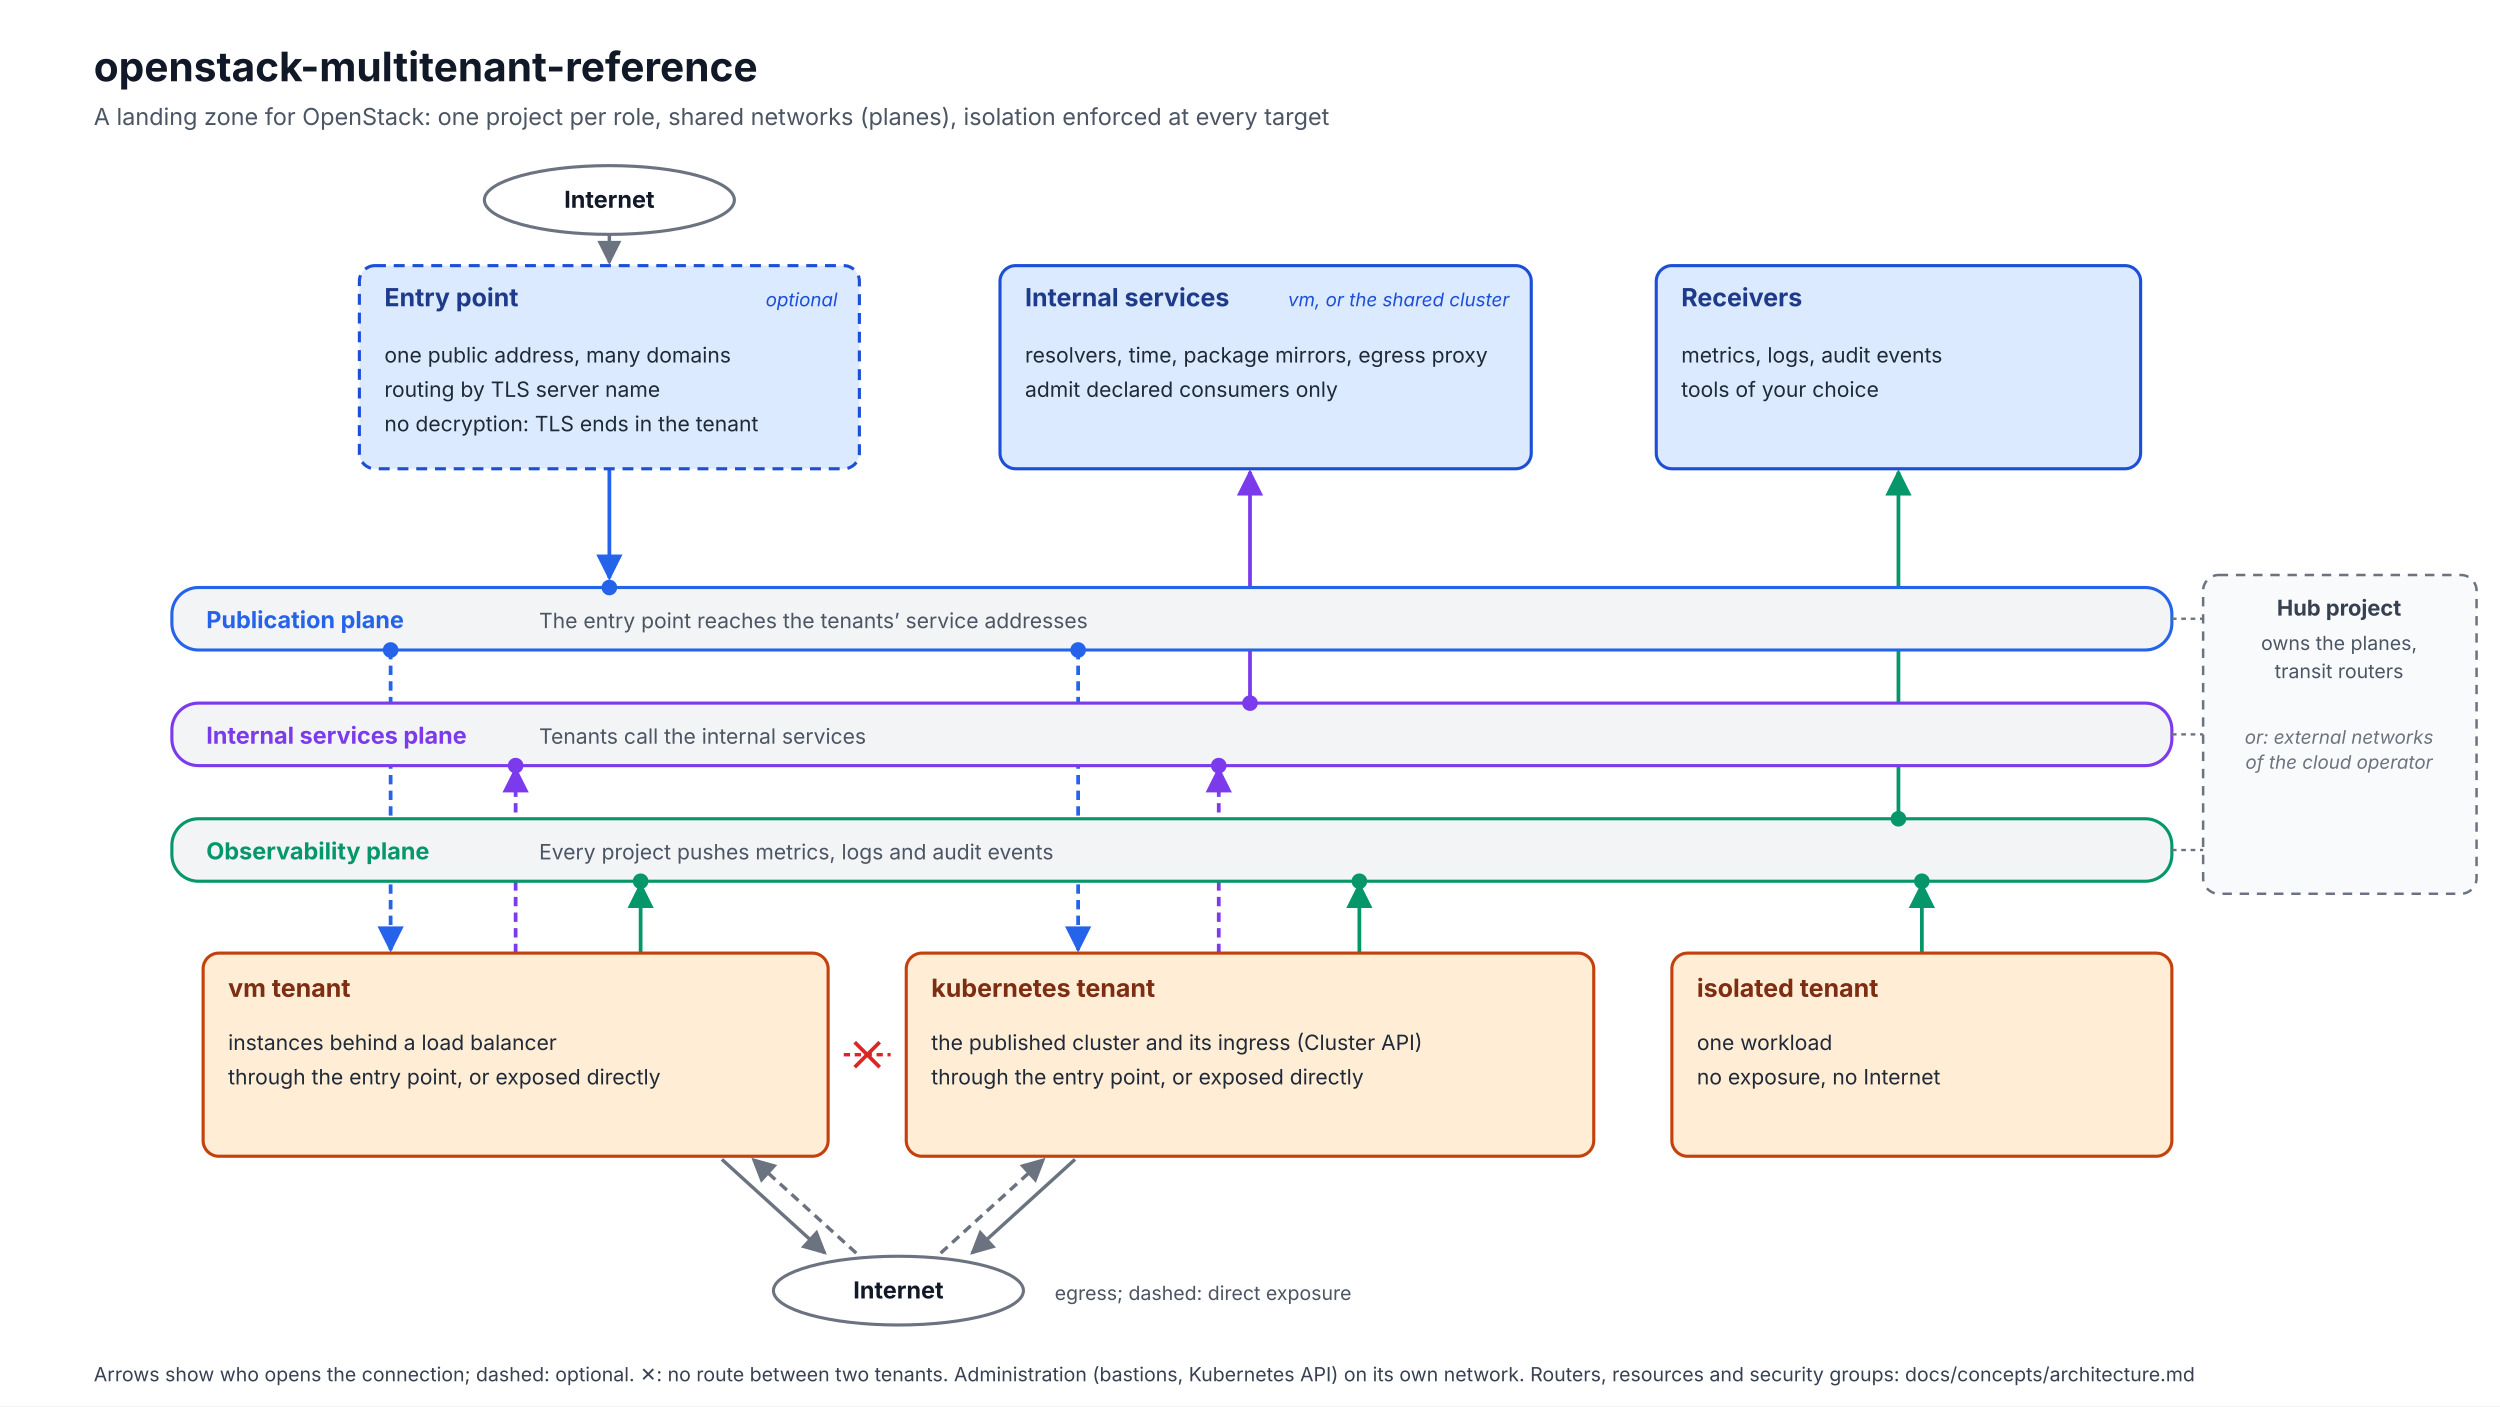
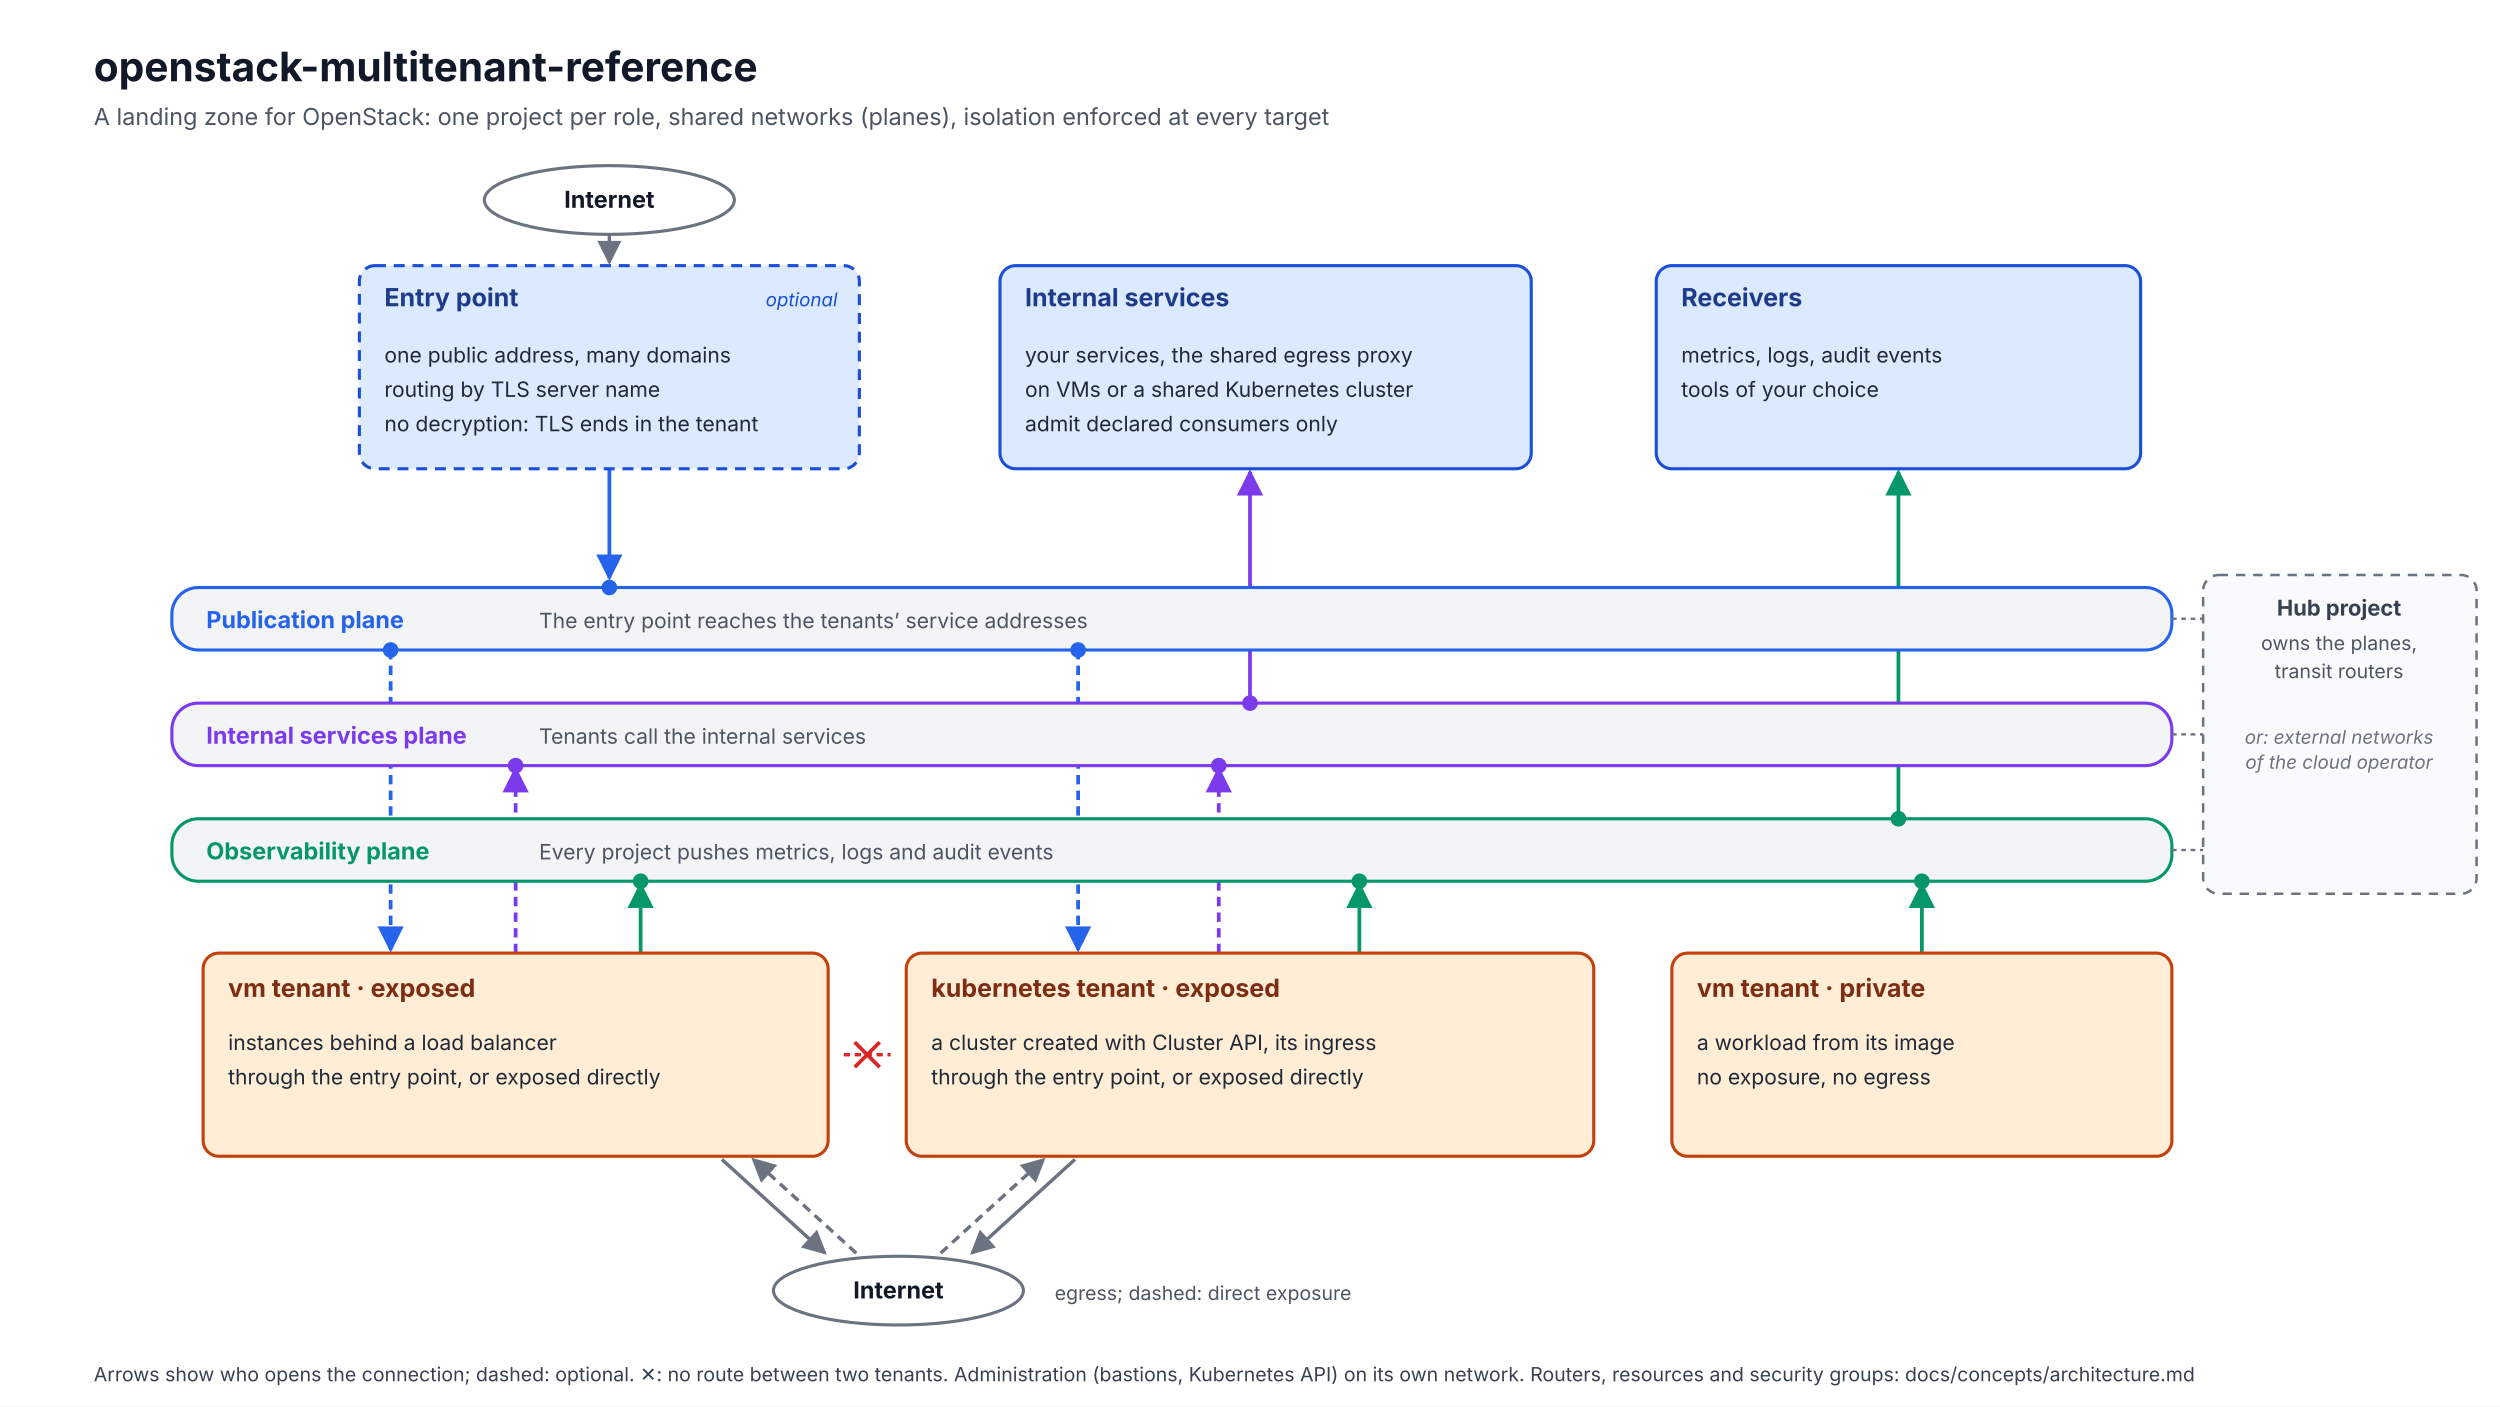
<svg xmlns="http://www.w3.org/2000/svg" viewBox="0 0 1600 900" width="1600" height="900" font-family="Inter,'Segoe UI',Helvetica,Arial,'DejaVu Sans',sans-serif">
  <defs>
    <marker id="ar" viewBox="0 0 10 10" refX="9" refY="5" markerWidth="7" markerHeight="7" orient="auto-start-reverse">
      <path d="M0,0 L10,5 L0,10 z" fill="#374151" />
    </marker>
    <marker id="mpub" viewBox="0 0 10 10" refX="9" refY="5" markerWidth="7" markerHeight="7" orient="auto-start-reverse">
      <path d="M0,0 L10,5 L0,10 z" fill="#2563eb" />
    </marker>
    <marker id="mint" viewBox="0 0 10 10" refX="9" refY="5" markerWidth="7" markerHeight="7" orient="auto-start-reverse">
      <path d="M0,0 L10,5 L0,10 z" fill="#7c3aed" />
    </marker>
    <marker id="mobs" viewBox="0 0 10 10" refX="9" refY="5" markerWidth="7" markerHeight="7" orient="auto-start-reverse">
      <path d="M0,0 L10,5 L0,10 z" fill="#059669" />
    </marker>
    <marker id="arg" viewBox="0 0 10 10" refX="9" refY="5" markerWidth="7" markerHeight="7" orient="auto-start-reverse">
      <path d="M0,0 L10,5 L0,10 z" fill="#6b7280" />
    </marker>
  </defs>
  <rect width="1600" height="900" fill="#ffffff" />
  <text x="60" y="52" font-size="26" fill="#111827" font-weight="bold" text-anchor="start">openstack-multitenant-reference</text>
  <text x="60" y="80" font-size="15" fill="#4b5563" font-weight="normal" text-anchor="start">A landing zone for OpenStack: one project per role, shared networks (planes), isolation enforced at every target</text>
  <line x1="390" y1="300" x2="390" y2="370" stroke="#2563eb" stroke-width="2.4" marker-end="url(#mpub)" />
  <line x1="800" y1="450" x2="800" y2="302" stroke="#7c3aed" stroke-width="2.4" marker-end="url(#mint)" />
  <line x1="1215" y1="524" x2="1215" y2="302" stroke="#059669" stroke-width="2.4" marker-end="url(#mobs)" />
  <line x1="250" y1="416" x2="250" y2="608" stroke="#2563eb" stroke-width="2.4" stroke-dasharray="6 4" marker-end="url(#mpub)" />
  <line x1="330" y1="610" x2="330" y2="492" stroke="#7c3aed" stroke-width="2.4" stroke-dasharray="6 4" marker-end="url(#mint)" />
  <line x1="410" y1="610" x2="410" y2="566" stroke="#059669" stroke-width="2.4" marker-end="url(#mobs)" />
  <line x1="690" y1="416" x2="690" y2="608" stroke="#2563eb" stroke-width="2.4" stroke-dasharray="6 4" marker-end="url(#mpub)" />
  <line x1="780" y1="610" x2="780" y2="492" stroke="#7c3aed" stroke-width="2.4" stroke-dasharray="6 4" marker-end="url(#mint)" />
  <line x1="870" y1="610" x2="870" y2="566" stroke="#059669" stroke-width="2.4" marker-end="url(#mobs)" />
  <line x1="1230" y1="610" x2="1230" y2="566" stroke="#059669" stroke-width="2.4" marker-end="url(#mobs)" />
  <rect x="110" y="376" width="1280" height="40" rx="17" fill="#f3f4f6" stroke="#2563eb" stroke-width="2" />
  <text x="132" y="402" font-size="15" fill="#2563eb" font-weight="bold" text-anchor="start">Publication plane</text>
  <text x="345" y="402" font-size="13.5" fill="#4b5563" font-weight="normal" text-anchor="start">The entry point reaches the tenants’ service addresses</text>
  <rect x="110" y="450" width="1280" height="40" rx="17" fill="#f3f4f6" stroke="#7c3aed" stroke-width="2" />
  <text x="132" y="476" font-size="15" fill="#7c3aed" font-weight="bold" text-anchor="start">Internal services plane</text>
  <text x="345" y="476" font-size="13.5" fill="#4b5563" font-weight="normal" text-anchor="start">Tenants call the internal services</text>
  <rect x="110" y="524" width="1280" height="40" rx="17" fill="#f3f4f6" stroke="#059669" stroke-width="2" />
  <text x="132" y="550" font-size="15" fill="#059669" font-weight="bold" text-anchor="start">Observability plane</text>
  <text x="345" y="550" font-size="13.5" fill="#4b5563" font-weight="normal" text-anchor="start">Every project pushes metrics, logs and audit events</text>
  <circle cx="390" cy="376" r="5" fill="#2563eb" />
  <circle cx="800" cy="450" r="5" fill="#7c3aed" />
  <circle cx="1215" cy="524" r="5" fill="#059669" />
  <circle cx="250" cy="416" r="5" fill="#2563eb" />
  <circle cx="330" cy="490" r="5" fill="#7c3aed" />
  <circle cx="410" cy="564" r="5" fill="#059669" />
  <circle cx="690" cy="416" r="5" fill="#2563eb" />
  <circle cx="780" cy="490" r="5" fill="#7c3aed" />
  <circle cx="870" cy="564" r="5" fill="#059669" />
  <circle cx="1230" cy="564" r="5" fill="#059669" />
  <rect x="1410" y="368" width="175" height="204" rx="10" fill="#f9fafb" stroke="#6b7280" stroke-width="1.6" stroke-dasharray="6 5" />
  <text x="1497" y="394" font-size="14" fill="#374151" font-weight="bold" text-anchor="middle">Hub project</text>
  <text x="1497" y="416" font-size="12.5" fill="#4b5563" font-weight="normal" text-anchor="middle">owns the planes,</text>
  <text x="1497" y="434" font-size="12.5" fill="#4b5563" font-weight="normal" text-anchor="middle">transit routers</text>
  <text x="1497" y="476" font-size="12" fill="#6b7280" font-weight="normal" text-anchor="middle" font-style="italic">or: external networks</text>
  <text x="1497" y="492" font-size="12" fill="#6b7280" font-weight="normal" text-anchor="middle" font-style="italic">of the cloud operator</text>
  <line x1="1390" y1="396.0" x2="1410" y2="396.0" stroke="#6b7280" stroke-width="1.5" stroke-dasharray="3 3" />
  <line x1="1390" y1="470.0" x2="1410" y2="470.0" stroke="#6b7280" stroke-width="1.5" stroke-dasharray="3 3" />
  <line x1="1390" y1="544.0" x2="1410" y2="544.0" stroke="#6b7280" stroke-width="1.5" stroke-dasharray="3 3" />
  <ellipse cx="390" cy="128" rx="80" ry="22" fill="#ffffff" stroke="#6b7280" stroke-width="2" />
  <text x="390" y="133" font-size="15" fill="#111827" font-weight="bold" text-anchor="middle">Internet</text>
  <line x1="390" y1="150" x2="390" y2="168" stroke="#6b7280" stroke-width="2.2" marker-end="url(#arg)" />
  <rect x="230" y="170" width="320" height="130" rx="10" fill="#dbeafe" stroke="#1d4ed8" stroke-width="2" stroke-dasharray="7 5" />
  <text x="246" y="196" font-size="16" fill="#1e3a8a" font-weight="bold" text-anchor="start">Entry point</text>
  <text x="536" y="196" font-size="12" fill="#1d4ed8" font-weight="normal" text-anchor="end" font-style="italic">optional</text>
  <text x="246" y="232" font-size="13.5" fill="#1f2937" font-weight="normal" text-anchor="start">one public address, many domains</text>
  <text x="246" y="254" font-size="13.5" fill="#1f2937" font-weight="normal" text-anchor="start">routing by TLS server name</text>
  <text x="246" y="276" font-size="13.5" fill="#1f2937" font-weight="normal" text-anchor="start">no decryption: TLS ends in the tenant</text>
  <rect x="640" y="170" width="340" height="130" rx="10" fill="#dbeafe" stroke="#1d4ed8" stroke-width="2" />
  <text x="656" y="196" font-size="16" fill="#1e3a8a" font-weight="bold" text-anchor="start">Internal services</text>
-   <text x="966" y="196" font-size="12" fill="#1d4ed8" font-weight="normal" text-anchor="end" font-style="italic">vm, or the shared cluster</text>
-   <text x="656" y="232" font-size="13.5" fill="#1f2937" font-weight="normal" text-anchor="start">resolvers, time, package mirrors, egress proxy</text>
-   <text x="656" y="254" font-size="13.5" fill="#1f2937" font-weight="normal" text-anchor="start">admit declared consumers only</text>
+   <text x="966" y="196" font-size="12" fill="#1d4ed8" font-weight="normal" text-anchor="end" font-style="italic" />
+   <text x="656" y="232" font-size="13.5" fill="#1f2937" font-weight="normal" text-anchor="start">your services, the shared egress proxy</text>
+   <text x="656" y="254" font-size="13.5" fill="#1f2937" font-weight="normal" text-anchor="start">on VMs or a shared Kubernetes cluster</text>
+   <text x="656" y="276" font-size="13.5" fill="#1f2937" font-weight="normal" text-anchor="start">admit declared consumers only</text>
  <rect x="1060" y="170" width="310" height="130" rx="10" fill="#dbeafe" stroke="#1d4ed8" stroke-width="2" />
  <text x="1076" y="196" font-size="16" fill="#1e3a8a" font-weight="bold" text-anchor="start">Receivers</text>
  <text x="1356" y="196" font-size="12" fill="#1d4ed8" font-weight="normal" text-anchor="end" font-style="italic" />
  <text x="1076" y="232" font-size="13.5" fill="#1f2937" font-weight="normal" text-anchor="start">metrics, logs, audit events</text>
  <text x="1076" y="254" font-size="13.5" fill="#1f2937" font-weight="normal" text-anchor="start">tools of your choice</text>
  <rect x="130" y="610" width="400" height="130" rx="10" fill="#ffedd5" stroke="#c2410c" stroke-width="2" />
-   <text x="146" y="638" font-size="16" fill="#7c2d12" font-weight="bold" text-anchor="start">vm tenant</text>
+   <text x="146" y="638" font-size="16" fill="#7c2d12" font-weight="bold" text-anchor="start">vm tenant · exposed</text>
  <text x="146" y="672" font-size="13.5" fill="#1f2937" font-weight="normal" text-anchor="start">instances behind a load balancer</text>
  <text x="146" y="694" font-size="13.5" fill="#1f2937" font-weight="normal" text-anchor="start">through the entry point, or exposed directly</text>
  <rect x="580" y="610" width="440" height="130" rx="10" fill="#ffedd5" stroke="#c2410c" stroke-width="2" />
-   <text x="596" y="638" font-size="16" fill="#7c2d12" font-weight="bold" text-anchor="start">kubernetes tenant</text>
-   <text x="596" y="672" font-size="13.5" fill="#1f2937" font-weight="normal" text-anchor="start">the published cluster and its ingress (Cluster API)</text>
+   <text x="596" y="638" font-size="16" fill="#7c2d12" font-weight="bold" text-anchor="start">kubernetes tenant · exposed</text>
+   <text x="596" y="672" font-size="13.5" fill="#1f2937" font-weight="normal" text-anchor="start">a cluster created with Cluster API, its ingress</text>
  <text x="596" y="694" font-size="13.5" fill="#1f2937" font-weight="normal" text-anchor="start">through the entry point, or exposed directly</text>
  <rect x="1070" y="610" width="320" height="130" rx="10" fill="#ffedd5" stroke="#c2410c" stroke-width="2" />
-   <text x="1086" y="638" font-size="16" fill="#7c2d12" font-weight="bold" text-anchor="start">isolated tenant</text>
-   <text x="1086" y="672" font-size="13.5" fill="#1f2937" font-weight="normal" text-anchor="start">one workload</text>
-   <text x="1086" y="694" font-size="13.5" fill="#1f2937" font-weight="normal" text-anchor="start">no exposure, no Internet</text>
+   <text x="1086" y="638" font-size="16" fill="#7c2d12" font-weight="bold" text-anchor="start">vm tenant · private</text>
+   <text x="1086" y="672" font-size="13.5" fill="#1f2937" font-weight="normal" text-anchor="start">a workload from its image</text>
+   <text x="1086" y="694" font-size="13.5" fill="#1f2937" font-weight="normal" text-anchor="start">no exposure, no egress</text>
  <line x1="540" y1="675" x2="570" y2="675" stroke="#dc2626" stroke-width="2.2" stroke-dasharray="4 3" />
  <line x1="547" y1="667" x2="563" y2="683" stroke="#dc2626" stroke-width="2.4" />
  <line x1="547" y1="683" x2="563" y2="667" stroke="#dc2626" stroke-width="2.4" />
  <ellipse cx="575" cy="826" rx="80" ry="22" fill="#ffffff" stroke="#6b7280" stroke-width="2" />
  <text x="575" y="831" font-size="15" fill="#111827" font-weight="bold" text-anchor="middle">Internet</text>
  <line x1="462" y1="742" x2="528" y2="802" stroke="#6b7280" stroke-width="2.2" marker-end="url(#arg)" />
  <line x1="548" y1="802" x2="482" y2="742" stroke="#6b7280" stroke-width="2.2" stroke-dasharray="6 4" marker-end="url(#arg)" />
  <line x1="688" y1="742" x2="622" y2="802" stroke="#6b7280" stroke-width="2.2" marker-end="url(#arg)" />
  <line x1="602" y1="802" x2="668" y2="742" stroke="#6b7280" stroke-width="2.2" stroke-dasharray="6 4" marker-end="url(#arg)" />
  <text x="675" y="832" font-size="12.5" fill="#4b5563" font-weight="normal" text-anchor="start">egress; dashed: direct exposure</text>
  <text x="60" y="884" font-size="12.5" fill="#374151" font-weight="normal" text-anchor="start">Arrows show who opens the connection; dashed: optional. ✕: no route between two tenants. Administration (bastions, Kubernetes API) on its own network. Routers, resources and security groups: docs/concepts/architecture.md</text>
</svg>
